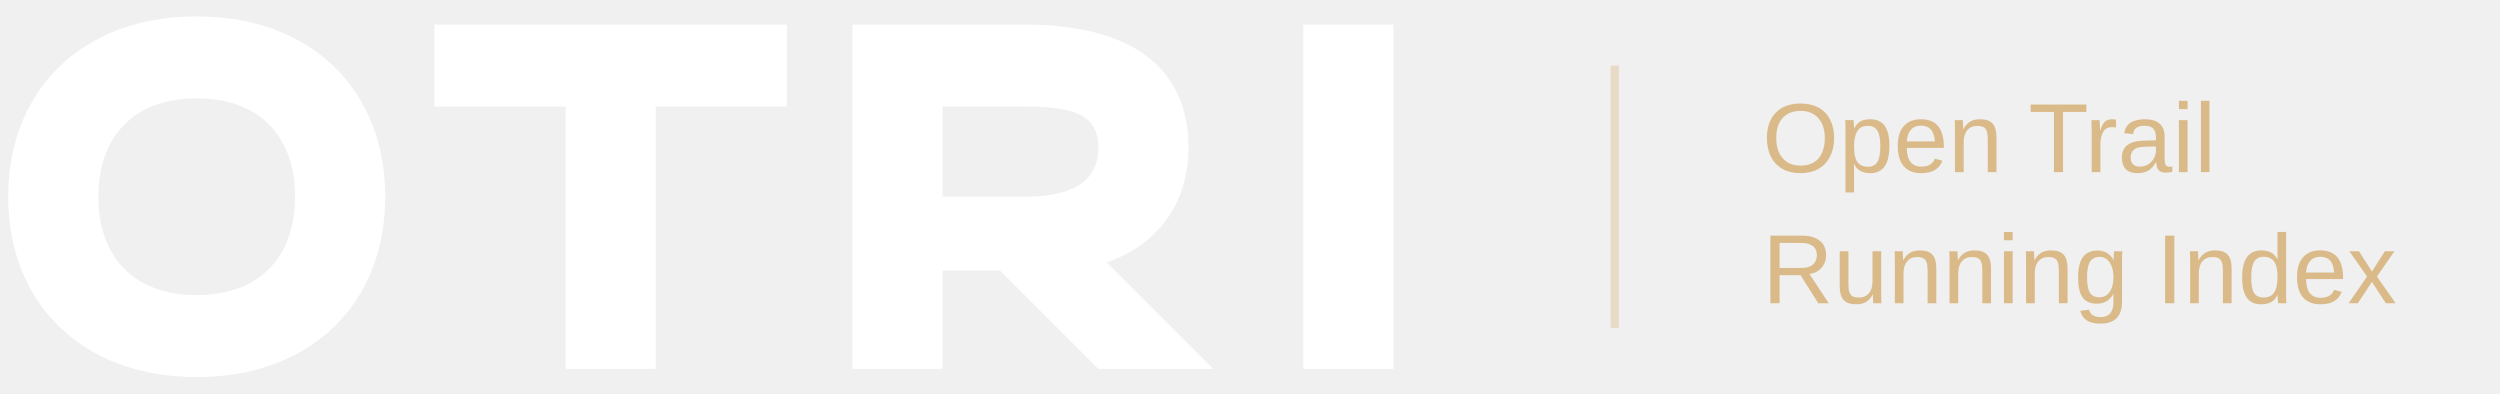
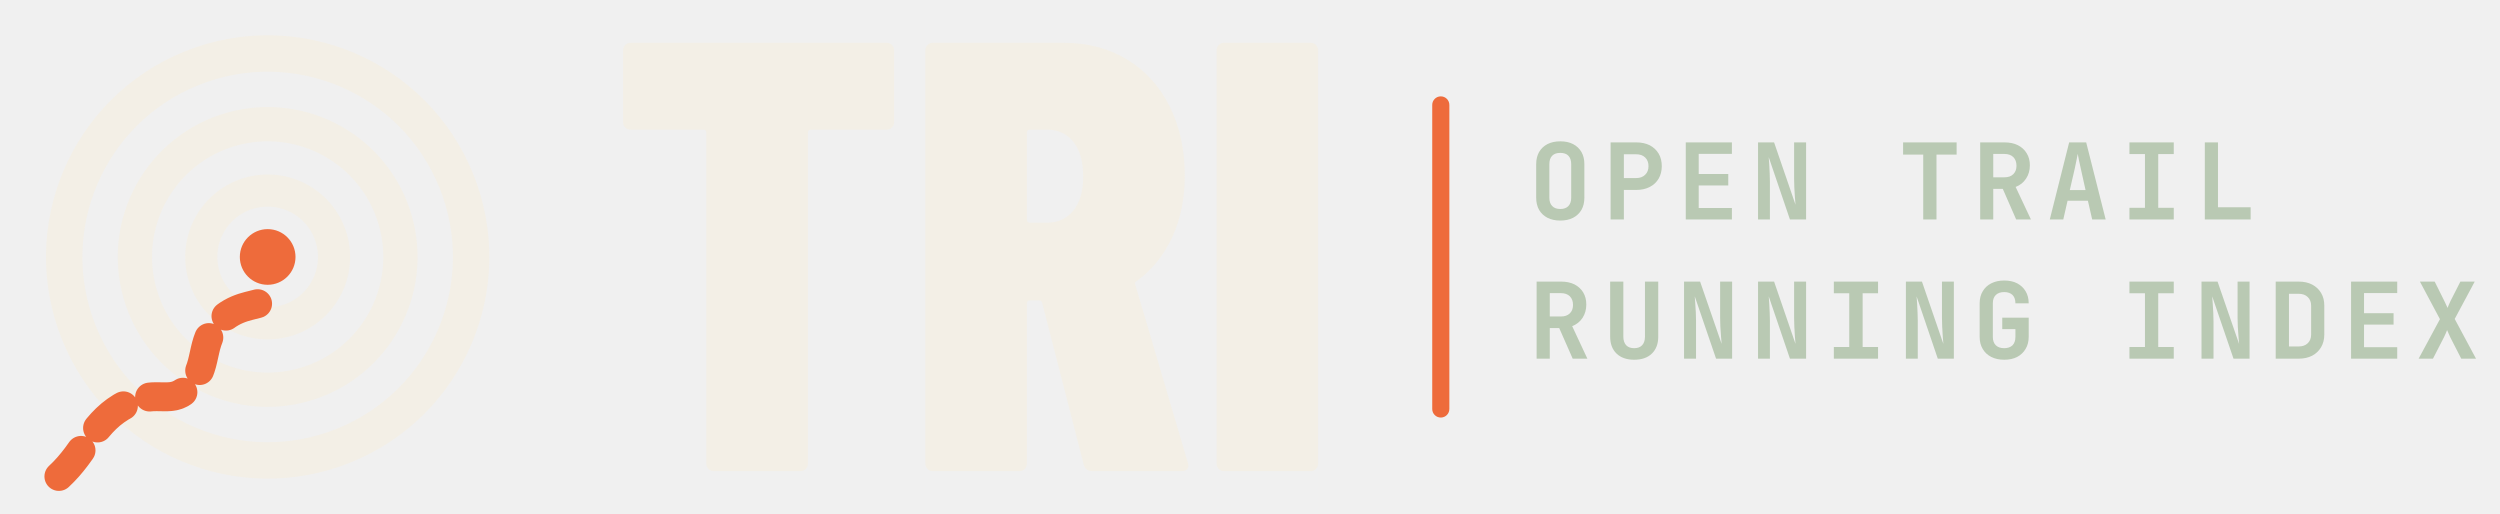
- <svg xmlns="http://www.w3.org/2000/svg" viewBox="0 0 305 48" width="305" height="48" role="img" aria-label="OTRI — Open Trail Running Index">
-   <path d="M24 2C10 2 1 11 1 24s9 22 23 22 23-9 23-22S38 2 24 2Zm0 10c8 0 12 5 12 12s-4 12-12 12-12-5-12-12 4-12 12-12Z" fill="#ffffff" fill-rule="evenodd" />
-   <path d="M53 3h43v10H80v32H69V13H53Z" fill="#ffffff" fill-rule="evenodd" />
-   <path d="M104 3h21c14 0 20 6 20 15 0 7-4 12-10 14l13 13h-14l-12-12h-7v12h-11V3Zm11 10v11h10c6 0 9-2 9-6s-3-5-9-5h-10Z" fill="#ffffff" fill-rule="evenodd" />
-   <path d="M159 3h11v42h-11Z" fill="#ffffff" fill-rule="evenodd" />
-   <path d="M197 8v32" stroke="#dbba89" stroke-opacity=".4" />
-   <text x="215" y="21" font-family="Arial,sans-serif" font-size="12" fill="#dbba89">Open Trail</text>
-   <text x="215" y="37" font-family="Arial,sans-serif" font-size="12" fill="#dbba89">Running Index</text>
+ <svg xmlns="http://www.w3.org/2000/svg" viewBox="0 0 233.5 48" width="233.5" height="48" role="img" aria-label="OTRI — Open Trail Running Index">
+   <g transform="translate(1 0)">
+     <g transform="translate(0 0) scale(1)">
+       <circle cx="24" cy="24" r="19" fill="none" stroke="#f3efe6" stroke-width="3.4" pathLength="360" stroke-dasharray="314 46" transform="rotate(158 24 24)" stroke-linecap="round" />
+       <circle cx="24" cy="24" r="12.4" fill="none" stroke="#f3efe6" stroke-width="3.2" pathLength="360" stroke-dasharray="312 48" transform="rotate(164 24 24)" stroke-linecap="round" />
+       <circle cx="24" cy="24" r="6.2" fill="none" stroke="#f3efe6" stroke-width="3" pathLength="360" stroke-dasharray="300 60" transform="rotate(170 24 24)" stroke-linecap="round" />
+       <path d="M4.5 44.5c2.6-2.4 3.2-5.2 6.4-6.8 3-1.5 4.1 0.4 6-1.8 1.7-2 0.6-4.4 3.1-6.3 1.6-1.2 3-1 4-1.6" fill="none" stroke="#ee6b3b" stroke-width="2.7" stroke-linecap="round" stroke-linejoin="round" stroke-dasharray="3.2 2.6" />
+       <circle cx="24" cy="24" r="2.6" fill="#ee6b3b" />
+     </g>
+     <path transform="translate(56 0)" d="M26.51 4.69V11.43Q26.51 11.71 26.31 11.91Q26.11 12.11 25.83 12.11H18.74Q18.46 12.11 18.46 12.4V43.31Q18.46 43.6 18.26 43.8Q18.06 44 17.77 44H9.66Q9.37 44 9.17 43.8Q8.97 43.6 8.97 43.31V12.4Q8.97 12.11 8.69 12.11H1.89Q1.6 12.11 1.4 11.91Q1.2 11.71 1.2 11.43V4.69Q1.2 4.4 1.4 4.2Q1.6 4 1.89 4H25.83Q26.11 4 26.31 4.2Q26.51 4.4 26.51 4.69ZM44.23 43.43 40.34 28.29Q40.29 28.06 40.06 28.06H39.2Q38.91 28.06 38.91 28.34V43.31Q38.91 43.6 38.71 43.8Q38.51 44 38.23 44H30.11Q29.83 44 29.63 43.8Q29.43 43.6 29.43 43.31V4.69Q29.43 4.4 29.63 4.2Q29.83 4 30.11 4H42.4Q45.71 4 48.29 5.57Q50.86 7.14 52.26 9.97Q53.66 12.8 53.66 16.4Q53.66 19.6 52.49 22.14Q51.31 24.69 49.2 26.23Q49.09 26.29 49.03 26.37Q48.97 26.46 49.03 26.57L53.94 43.2L54 43.43Q54 44 53.37 44H45.03Q44.4 44 44.23 43.43ZM38.91 12.4V20.51Q38.91 20.8 39.2 20.8H40.8Q42.34 20.8 43.26 19.66Q44.17 18.51 44.17 16.51Q44.17 14.4 43.26 13.26Q42.34 12.11 40.8 12.11H39.2Q38.91 12.11 38.91 12.4ZM56.63 43.31V4.69Q56.63 4.4 56.83 4.2Q57.03 4 57.31 4H65.43Q65.71 4 65.91 4.2Q66.11 4.4 66.11 4.69V43.31Q66.11 43.6 65.91 43.8Q65.71 44 65.43 44H57.31Q57.03 44 56.83 43.8Q56.63 43.6 56.63 43.31Z" fill="#f3efe6" />
+     <rect x="132.77" y="9" width="1.6" height="30" rx=".8" fill="#ee6b3b" />
+     <g transform="translate(141.77 0)" fill="#b9c9b3">
+       <path d="M2.96 20.6Q2.27 20.6 1.76 20.34Q1.26 20.08 0.98 19.6Q0.71 19.12 0.71 18.47V15.33Q0.71 14.68 0.98 14.2Q1.26 13.72 1.76 13.46Q2.27 13.2 2.96 13.2Q3.66 13.2 4.16 13.46Q4.66 13.72 4.94 14.2Q5.21 14.68 5.21 15.33V18.47Q5.21 19.12 4.94 19.6Q4.66 20.08 4.16 20.34Q3.66 20.6 2.96 20.6ZM2.96 19.52Q3.46 19.52 3.72 19.24Q3.98 18.97 3.98 18.47V15.33Q3.98 14.82 3.72 14.55Q3.47 14.28 2.96 14.28Q2.46 14.28 2.2 14.55Q1.94 14.82 1.94 15.33V18.47Q1.94 18.97 2.2 19.24Q2.46 19.52 2.96 19.52ZM7.66 20.5V13.3H10.06Q10.78 13.3 11.32 13.57Q11.85 13.85 12.15 14.35Q12.44 14.84 12.44 15.52Q12.44 16.18 12.15 16.68Q11.85 17.19 11.32 17.46Q10.78 17.74 10.06 17.74H8.9V20.5ZM8.9 16.63H10.06Q10.58 16.63 10.89 16.32Q11.2 16.02 11.2 15.52Q11.2 15.01 10.89 14.71Q10.58 14.41 10.06 14.41H8.9ZM14.68 20.5V13.3H18.99V14.37H15.89V16.25H18.65V17.32H15.89V19.43H18.99V20.5ZM21.43 20.5V13.3H22.93L24.93 19.12Q24.91 18.8 24.87 18.37Q24.84 17.94 24.82 17.5Q24.8 17.05 24.8 16.71V13.3H25.92V20.5H24.41L22.43 14.68Q22.45 14.96 22.48 15.37Q22.5 15.77 22.52 16.2Q22.54 16.62 22.54 16.98V20.5ZM36.86 20.5V14.44H34.98V13.3H39.98V14.44H38.1V20.5ZM42.18 20.5V13.3H44.46Q45.17 13.3 45.7 13.56Q46.23 13.83 46.52 14.31Q46.82 14.79 46.82 15.44Q46.82 16.15 46.46 16.69Q46.1 17.23 45.49 17.46L46.92 20.5H45.54L44.29 17.64H43.4V20.5ZM43.4 16.56H44.46Q44.97 16.56 45.27 16.27Q45.57 15.98 45.57 15.48Q45.57 14.97 45.27 14.67Q44.97 14.38 44.46 14.38H43.4ZM48.68 20.5 50.49 13.3H52.08L53.9 20.5H52.64L52.24 18.75H50.34L49.94 20.5ZM50.55 17.75H52.02L51.59 15.81Q51.48 15.33 51.4 14.94Q51.32 14.55 51.29 14.37Q51.26 14.55 51.18 14.94Q51.11 15.33 51 15.8ZM56.12 20.5V19.41H57.57V14.39H56.12V13.3H60.26V14.39H58.81V19.41H60.26V20.5ZM63.16 20.5V13.3H64.39V19.36H67.44V20.5Z" />
+       <path d="M0.75 33.5V26.3H3.03Q3.75 26.3 4.28 26.56Q4.81 26.83 5.1 27.31Q5.39 27.79 5.39 28.44Q5.39 29.15 5.04 29.69Q4.68 30.23 4.07 30.46L5.49 33.5H4.12L2.86 30.64H1.98V33.5ZM1.98 29.56H3.03Q3.55 29.56 3.85 29.27Q4.15 28.98 4.15 28.48Q4.15 27.97 3.85 27.67Q3.55 27.38 3.03 27.38H1.98ZM9.86 33.6Q8.81 33.6 8.21 33.02Q7.62 32.44 7.62 31.45V26.3H8.85V31.44Q8.85 31.95 9.11 32.24Q9.37 32.52 9.86 32.52Q10.35 32.52 10.61 32.24Q10.87 31.95 10.87 31.44V26.3H12.11V31.45Q12.11 32.44 11.52 33.02Q10.93 33.6 9.86 33.6ZM14.52 33.5V26.3H16.02L18.03 32.12Q18 31.8 17.97 31.37Q17.93 30.94 17.91 30.5Q17.89 30.05 17.89 29.71V26.3H19.01V33.5H17.51L15.52 27.68Q15.55 27.96 15.57 28.37Q15.6 28.77 15.62 29.2Q15.64 29.62 15.64 29.98V33.5ZM21.43 33.5V26.3H22.93L24.93 32.12Q24.91 31.8 24.87 31.37Q24.84 30.94 24.82 30.5Q24.8 30.05 24.8 29.71V26.3H25.92V33.5H24.41L22.43 27.68Q22.45 27.96 22.48 28.37Q22.5 28.77 22.52 29.2Q22.54 29.62 22.54 29.98V33.5ZM28.51 33.5V32.41H29.95V27.39H28.51V26.3H32.64V27.39H31.2V32.41H32.64V33.5ZM35.24 33.5V26.3H36.74L38.74 32.12Q38.71 31.8 38.68 31.37Q38.65 30.94 38.63 30.5Q38.61 30.05 38.61 29.71V26.3H39.72V33.5H38.22L36.24 27.68Q36.26 27.96 36.29 28.37Q36.31 28.77 36.33 29.2Q36.35 29.62 36.35 29.98V33.5ZM44.43 33.6Q43.73 33.6 43.22 33.34Q42.7 33.08 42.42 32.6Q42.13 32.12 42.13 31.47V28.33Q42.13 27.67 42.42 27.2Q42.7 26.72 43.22 26.46Q43.73 26.2 44.43 26.2Q45.12 26.2 45.63 26.46Q46.14 26.73 46.42 27.2Q46.71 27.68 46.71 28.33H45.47Q45.47 27.82 45.2 27.55Q44.92 27.28 44.42 27.28Q43.92 27.28 43.64 27.55Q43.36 27.82 43.36 28.33V31.47Q43.36 31.97 43.64 32.25Q43.92 32.52 44.42 32.52Q44.92 32.52 45.2 32.25Q45.47 31.97 45.47 31.47V30.74H44.24V29.67H46.71V31.47Q46.71 32.11 46.42 32.59Q46.14 33.07 45.63 33.34Q45.12 33.6 44.43 33.6ZM56.12 33.5V32.41H57.57V27.39H56.12V26.3H60.26V27.39H58.81V32.41H60.26V33.5ZM62.85 33.5V26.3H64.35L66.36 32.12Q66.33 31.8 66.3 31.37Q66.26 30.94 66.24 30.5Q66.22 30.05 66.22 29.71V26.3H67.34V33.5H65.84L63.85 27.68Q63.88 27.96 63.9 28.37Q63.93 28.77 63.95 29.2Q63.97 29.62 63.97 29.98V33.5ZM69.78 33.5V26.3H71.92Q72.65 26.3 73.19 26.58Q73.72 26.86 74.02 27.36Q74.32 27.86 74.32 28.55V31.24Q74.32 31.92 74.02 32.43Q73.72 32.94 73.19 33.22Q72.65 33.5 71.92 33.5ZM71.02 32.36H71.92Q72.46 32.36 72.77 32.06Q73.09 31.76 73.09 31.24V28.55Q73.09 28.04 72.77 27.74Q72.46 27.44 71.92 27.44H71.02ZM76.82 33.5V26.3H81.13V27.37H78.03V29.25H80.79V30.32H78.03V32.43H81.13V33.5ZM83.13 33.5 85.12 29.81 83.25 26.3H84.63L85.53 28.11Q85.63 28.3 85.71 28.49Q85.79 28.67 85.83 28.76Q85.86 28.67 85.94 28.49Q86.02 28.3 86.11 28.11L87.03 26.3H88.37L86.5 29.79L88.49 33.5H87.11L86.09 31.51Q86 31.32 85.92 31.13Q85.83 30.94 85.79 30.83Q85.75 30.94 85.67 31.12Q85.59 31.31 85.49 31.51L84.47 33.5Z" />
+     </g>
+   </g>
</svg>
